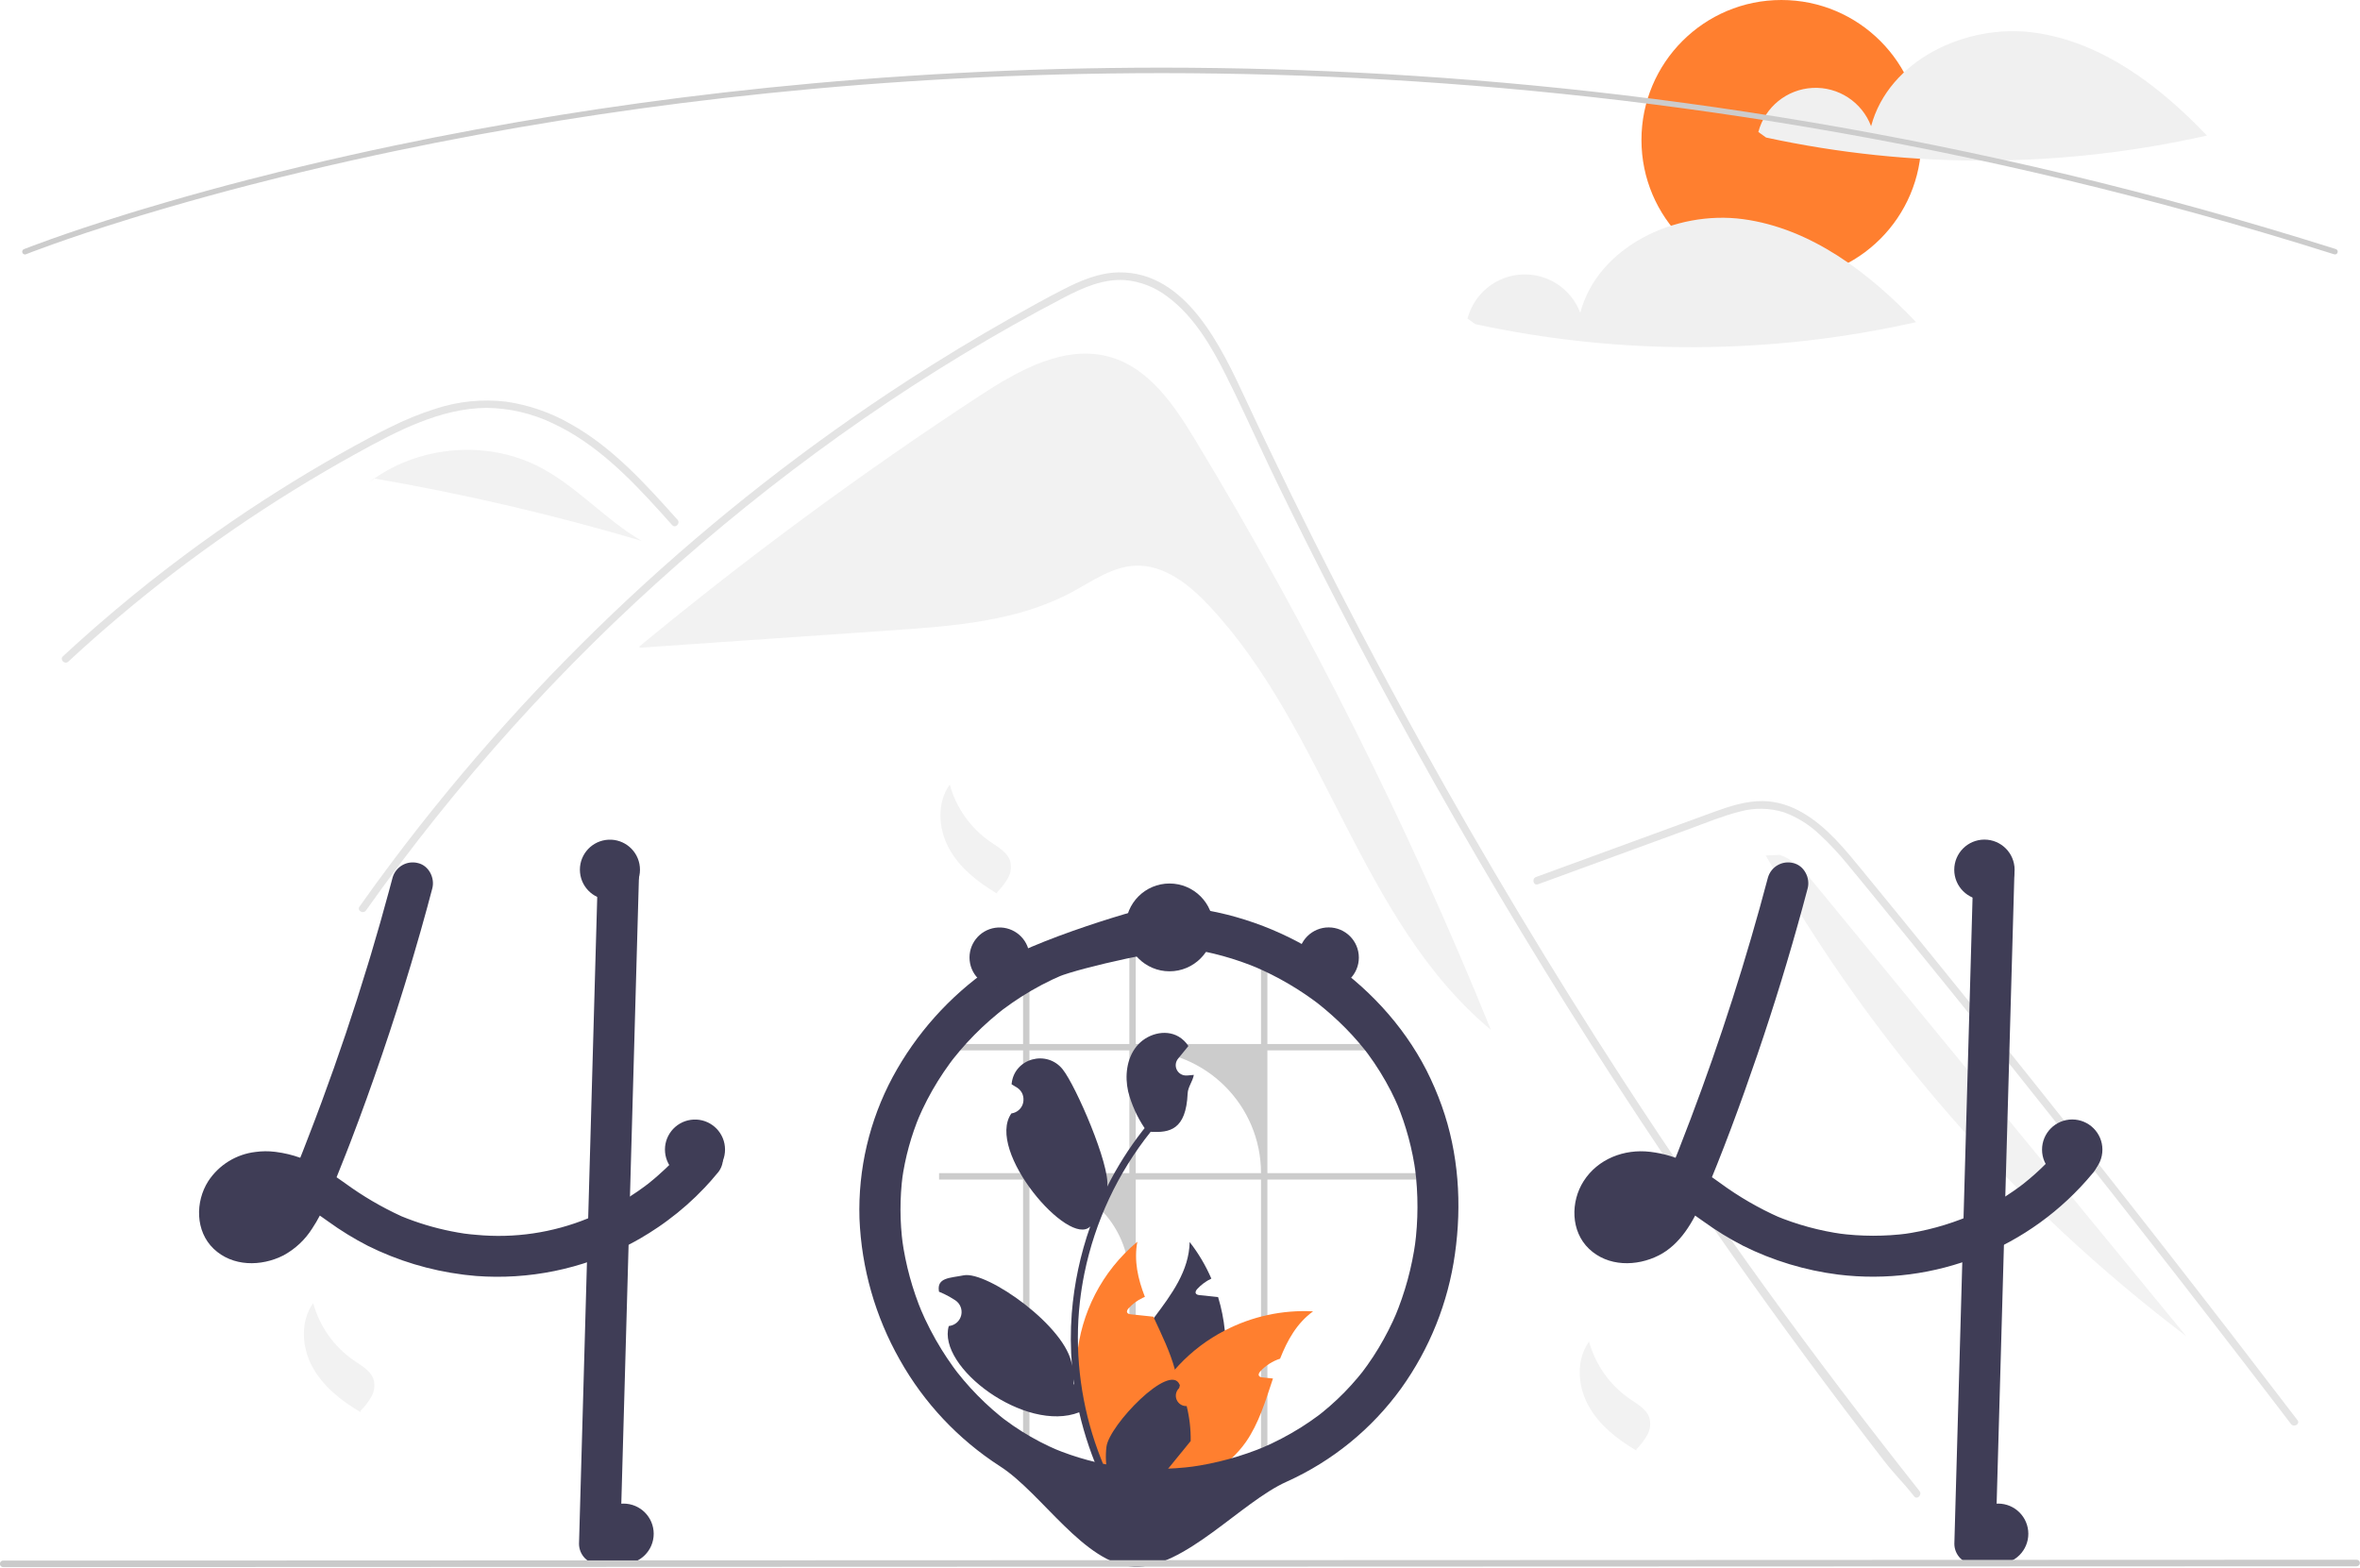
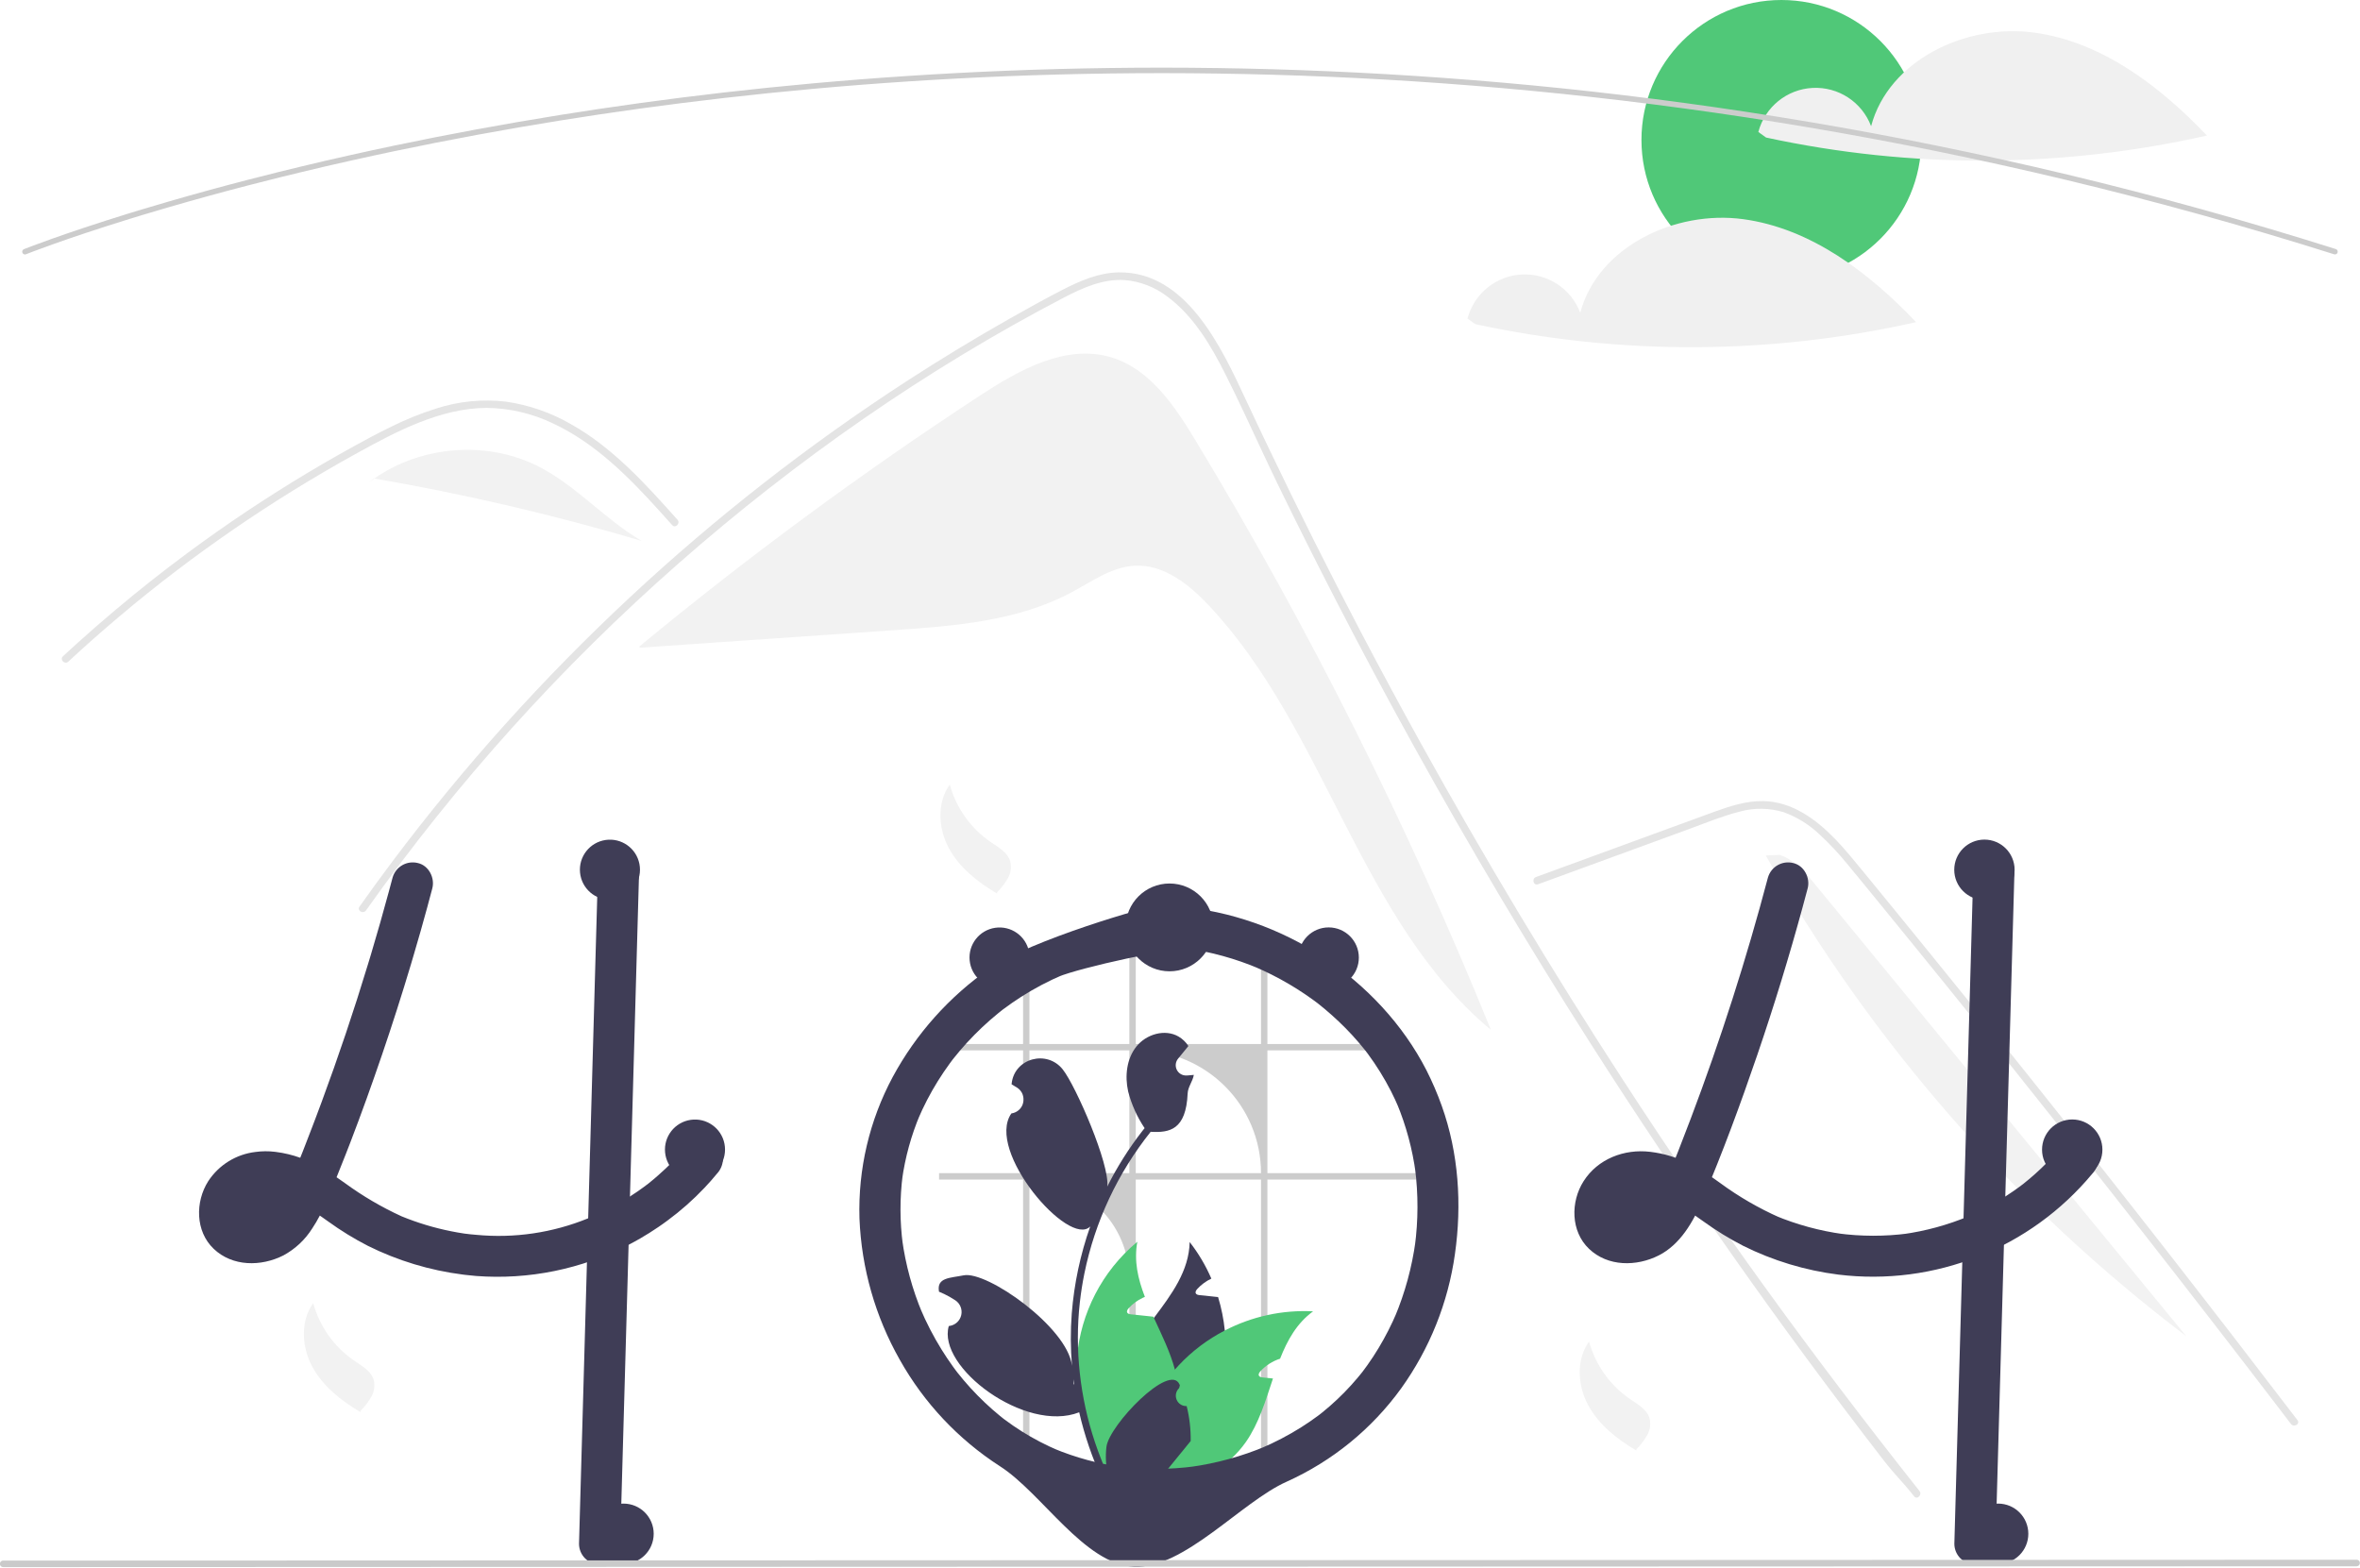
<svg xmlns="http://www.w3.org/2000/svg" data-name="Layer 1" width="860.131" height="571.148" viewBox="0 0 860.131 571.148">
  <path d="M605.67,324.953c-7.669-12.684-16.757-26.228-30.99-30.37-16.482-4.796-33.413,4.732-47.775,14.135a1392.157,1392.157,0,0,0-123.893,91.283l.043.492q46.226-3.188,92.451-6.376c22.265-1.535,45.296-3.283,64.972-13.816,7.467-3.997,14.745-9.336,23.206-9.708,10.512-.462,19.677,6.879,26.88,14.549,42.607,45.371,54.937,114.754,102.738,154.616A1516.995,1516.995,0,0,0,605.67,324.953Z" transform="translate(-169.9343 -164.426)" fill="#f2f2f2" />
  <path d="M867.571,709.781c-4.712-5.95-6.637-7.343-11.285-13.348q-56.764-73.416-106.708-151.792-33.924-53.23-64.483-108.504-14.549-26.278-28.3-52.969-10.67-20.695-20.865-41.638c-1.944-3.988-3.832-7.994-5.711-12.009-4.428-9.442-8.773-18.93-13.439-28.244-5.317-10.616-11.789-21.745-21.553-28.877a29.405,29.405,0,0,0-15.319-5.895c-7.948-.513-15.282,2.769-22.176,6.353-50.439,26.301-97.659,59.276-140.37,96.798A730.778,730.778,0,0,0,303.322,496.247c-1.008,1.439-3.392.064-2.374-1.384q6.009-8.498,12.257-16.813A734.817,734.817,0,0,1,500.805,303.064q18.248-11.826,37.183-22.542c6.362-3.603,12.752-7.16,19.251-10.497,6.371-3.273,13.137-6.215,20.416-6.325,24.77-.385,37.595,27.667,46.405,46.542q4.153,8.911,8.406,17.766,16.075,33.621,33.387,66.628,10.685,20.379,21.837,40.52,34.707,62.718,73.779,122.897c34.506,53.143,68.737,100.089,108.046,149.785C870.596,709.213,868.662,711.175,867.571,709.781Z" transform="translate(-169.9343 -164.426)" fill="#e4e4e4" />
  <path d="M414.916,355.804c-1.439-1.604-2.869-3.209-4.318-4.813-11.422-12.633-23.679-25.118-39.364-32.361a57.11,57.11,0,0,0-23.927-5.546c-8.562.028-16.932,2.273-24.843,5.418-3.74,1.494-7.398,3.19-11.001,4.996-4.116,2.072-8.159,4.281-12.183,6.509q-11.331,6.27-22.368,13.091-21.961,13.572-42.546,29.216-10.671,8.113-20.902,16.758-9.516,8.031-18.646,16.492c-1.302,1.201-3.245-.743-1.944-1.943,1.604-1.494,3.227-2.979,4.85-4.446q6.875-6.215,13.971-12.193,12.939-10.918,26.549-20.993,21.163-15.676,43.783-29.225,11.304-6.765,22.918-12.963c2.338-1.247,4.703-2.466,7.096-3.621a113.116,113.116,0,0,1,16.868-6.866,60.006,60.006,0,0,1,25.476-2.503,66.327,66.327,0,0,1,23.505,8.131c15.401,8.608,27.346,21.919,38.97,34.909C418.033,355.171,416.099,357.124,414.916,355.804Z" transform="translate(-169.9343 -164.426)" fill="#e4e4e4" />
  <path d="M730.477,486.711l36.905-13.498,18.323-6.702c5.968-2.183,11.921-4.667,18.09-6.23a28.539,28.539,0,0,1,16.374.209,37.738,37.738,0,0,1,12.771,7.917,103.64,103.64,0,0,1,10.475,11.186c3.989,4.794,7.92,9.639,11.868,14.467q24.441,29.891,48.563,60.041,24.121,30.15,47.92,60.556,23.857,30.48,47.385,61.216,2.882,3.765,5.76,7.534c1.06,1.388,3.449.02,2.375-1.388Q983.582,650.974,959.549,620.184q-24.092-30.864-48.516-61.466-24.424-30.601-49.179-60.937-6.167-7.558-12.354-15.099c-3.48-4.241-6.92-8.527-10.736-12.474-7.005-7.245-15.758-13.648-26.234-13.822-6.16-.102-12.121,1.852-17.844,3.923-6.17,2.232-12.325,4.506-18.486,6.759l-37.163,13.592-9.291,3.398c-1.649.603-.937,3.262.731,2.652Z" transform="translate(-169.9343 -164.426)" fill="#e4e4e4" />
  <path d="M366.377,334.526c-18.754-9.639-42.771-7.751-60.005,4.291a855.847,855.847,0,0,1,97.371,22.726C390.46,353.759,380.07,341.563,366.377,334.526Z" transform="translate(-169.9343 -164.426)" fill="#f2f2f2" />
  <path d="M306.188,338.784l-3.61,2.935c1.221-1.027,2.491-1.99,3.795-2.901C306.311,338.807,306.249,338.795,306.188,338.784Z" transform="translate(-169.9343 -164.426)" fill="#f2f2f2" />
  <path d="M831.549,486.846c-3.633-4.422-7.56-9.052-12.994-10.848l-5.073.2A575.436,575.436,0,0,0,966.749,651.418Q899.149,569.132,831.549,486.846Z" transform="translate(-169.9343 -164.426)" fill="#f2f2f2" />
  <path d="M516.084,450.367A37.481,37.481,0,0,0,531.015,471.325c2.82,1.92,6.157,3.762,7.122,7.035a8.379,8.379,0,0,1-.874,6.15,24.884,24.884,0,0,1-3.861,5.041l-.137.512c-6.998-4.147-13.656-9.393-17.522-16.551s-4.406-16.539.341-23.145" transform="translate(-169.9343 -164.426)" fill="#f2f2f2" />
  <path d="M749.084,653.367A37.481,37.481,0,0,0,764.015,674.325c2.82,1.92,6.157,3.762,7.122,7.035a8.379,8.379,0,0,1-.874,6.15,24.884,24.884,0,0,1-3.861,5.041l-.137.512c-6.998-4.147-13.656-9.393-17.522-16.551s-4.406-16.539.341-23.145" transform="translate(-169.9343 -164.426)" fill="#f2f2f2" />
  <path d="M284.084,639.367A37.481,37.481,0,0,0,299.015,660.325c2.82,1.92,6.157,3.762,7.122,7.035a8.379,8.379,0,0,1-.874,6.15,24.884,24.884,0,0,1-3.861,5.041l-.137.512c-6.998-4.147-13.656-9.393-17.522-16.551s-4.406-16.539.341-23.145" transform="translate(-169.9343 -164.426)" fill="#f2f2f2" />
-   <circle cx="649.249" cy="51" r="51" fill="#ff7f2f" />
+   <circle cx="649.249" cy="51" r="51" fill="#50c878" />
  <path d="M911.219,176.296c-24.717-3.341-52.935,10.019-59.341,34.124a21.597,21.597,0,0,0-41.094,2.109l2.83,2.027a372.275,372.275,0,0,0,160.659-.726C957.079,195.76,935.935,179.637,911.219,176.296Z" transform="translate(-169.9343 -164.426)" fill="#f0f0f0" />
  <path d="M805.219,244.296c-24.717-3.341-52.935,10.019-59.341,34.124a21.597,21.597,0,0,0-41.094,2.109l2.83,2.027a372.275,372.275,0,0,0,160.659-.726C851.079,263.76,829.935,247.637,805.219,244.296Z" transform="translate(-169.9343 -164.426)" fill="#f0f0f0" />
  <path d="M1020.946,257.154a.982.982,0,0,1-.302-.047C756.237,173.489,523.199,184.424,374.264,208.321c-20.269,3.251-40.591,7.006-60.404,11.161-5.058,1.06-10.306,2.195-15.597,3.378-6.319,1.407-12.554,2.856-18.532,4.306q-3.873.917-7.595,1.849c-3.758.928-7.572,1.895-11.66,2.957-4.568,1.178-9.209,2.413-13.797,3.672a.442.442,0,0,1-.051.015l0.0.001c-5.183,1.415-10.338,2.871-15.323,4.325-2.698.779-5.304,1.548-7.799,2.307-.279.077-.526.151-.776.228l-.536.163c-.311.095-.617.188-.924.275l-.02.006 0.0.001-.812.252c-.968.293-1.912.579-2.841.864-24.545,7.566-38.038,12.949-38.171,13.002a1,1,0,1,1-.744-1.856c.134-.053,13.693-5.463,38.328-13.058.932-.286,1.879-.572,2.85-.866l.754-.234c.026-.01.052-.018.078-.025.305-.087.61-.18.919-.273l.537-.163c.268-.081.531-.161.801-.235,2.479-.754,5.093-1.524,7.798-2.307,4.987-1.455,10.147-2.911,15.334-4.328.016-.006.033-.01.049-.015v-.001c4.604-1.263,9.263-2.503,13.845-3.685,4.094-1.063,7.915-2.032,11.68-2.962q3.738-.93,7.609-1.853c5.985-1.451,12.233-2.902,18.563-4.312,5.299-1.184,10.556-2.322,15.622-3.383,19.843-4.162,40.198-7.923,60.497-11.179C523.096,182.415,756.467,171.463,1021.246,255.201a1.0 1,0,0,1-.301,1.953Z" transform="translate(-169.9343 -164.426)" fill="#ccc" />
  <path d="M432.923,584.266a6.729,6.729,0,0,0-1.7-2.67,6.43,6.43,0,0,0-.92-.71c-2.61-1.74-6.51-2.13-8.99,0a5.81,5.81,0,0,0-.69.71q-1.11,1.365-2.28,2.67c-1.28,1.46-2.59,2.87-3.96,4.24-.39.38-.78.77-1.18,1.15-.23.23-.46.45-.69.67-.88.84-1.78,1.65-2.69,2.45-.48.43-.96.85-1.45,1.26-.73.61-1.46,1.22-2.2,1.81-.07.05-.14.1-.21.16-.02.01-.03.03-.05.04-.01,0-.02,0-.03.02a.179.179,0,0,0-.07.05c-.22.15-.37.25-.48.34.04-.02.08-.05.12-.07-.18.14-.37.28-.55.42-1.75,1.29-3.54,2.53-5.37,3.69a99.21,99.21,0,0,1-14.22,7.55c-.33.13-.67.27-1.01.4a85.97,85.97,0,0,1-40.85,6.02q-2.13-.165-4.26-.45c-1.64-.24-3.27-.53-4.89-.86a97.932,97.932,0,0,1-18.02-5.44,118.652,118.652,0,0,1-20.66-12.12c-1-.71-2.01-1.42-3.02-2.11,1.15-2.82,2.28-5.64,3.38-8.48.55-1.37,1.08-2.74,1.6-4.12,4.09-10.63,7.93-21.36,11.61-32.13q5.58-16.365,10.53-32.92.51-1.68.99-3.36,2.595-8.745,4.98-17.53c.15-.57.31-1.13.45-1.7q.69-2.52,1.35-5.04c1-3.79-1.26-8.32-5.24-9.23a7.634,7.634,0,0,0-9.22,5.24c-.43,1.62-.86,3.23-1.3,4.85q-3.165,11.745-6.66,23.41-.51,1.68-1.02,3.36-7.71,25.41-16.93,50.31-1.11,3.015-2.25,6.01c-.37.98-.74,1.96-1.12,2.94-.73,1.93-1.48,3.86-2.23,5.79-.43,1.13-.87,2.26-1.31,3.38-.29.71-.57,1.42-.85,2.12a41.809,41.809,0,0,0-8.81-2.12l-.48-.06a27.397,27.397,0,0,0-7.01.06,23.914,23.914,0,0,0-17.24,10.66c-4.77,7.51-4.71,18.25,1.98,24.63,6.89,6.57,17.32,6.52,25.43,2.41a28.351,28.351,0,0,0,10.52-9.86,50.569,50.569,0,0,0,2.74-4.65c.21.14.42.28.63.43.8.56,1.6,1.13,2.39,1.69a111.738,111.738,0,0,0,14.51,8.91,108.359,108.359,0,0,0,34.62,10.47c.27.03.53.07.8.1,1.33.17,2.67.3,4.01.41a103.782,103.782,0,0,0,55.58-11.36q2.175-1.125,4.31-2.36,3.315-1.92,6.48-4.08c1.15-.78,2.27-1.57,3.38-2.4a101.042,101.042,0,0,0,13.51-11.95q2.355-2.475,4.51-5.11a8.061,8.061,0,0,0,2.2-5.3A7.564,7.564,0,0,0,432.923,584.266Zm-165.59,23.82c.21-.15.42-.31.62-.47C267.893,607.766,267.603,607.936,267.333,608.086Zm3.21-3.23c-.23.26-.44.52-.67.78a23.366,23.366,0,0,1-2.25,2.2c-.11.1-.23.2-.35.29a.01.01,0,0,0-.01.01,3.804,3.804,0,0,0-.42.22q-.645.39-1.32.72a17.005,17.005,0,0,1-2.71.75,16.799,16.799,0,0,1-2.13.02h-.02a14.823,14.823,0,0,1-1.45-.4c-.24-.12-.47-.26-.7-.4-.09-.08-.17-.16-.22-.21a2.44,2.44,0,0,1-.27-.29.01.01,0,0,0-.01-.01c-.11-.2-.23-.4-.34-.6a.031.031,0,0,1-.01-.02c-.08-.25-.15-.51-.21-.77a12.511,12.511,0,0,1,.01-1.37,13.467,13.467,0,0,1,.54-1.88,11.068,11.068,0,0,1,.69-1.26c.02-.04.12-.2.23-.38.01-.01.01-.01.01-.02.15-.17.3-.35.46-.51.27-.3.56-.56.85-.83a18.022,18.022,0,0,1,1.75-1.01,19.481,19.481,0,0,1,2.93-.79,24.989,24.989,0,0,1,4.41.04,30.301,30.301,0,0,1,4.1,1.01,36.945,36.945,0,0,1-2.77,4.54C270.623,604.746,270.583,604.806,270.543,604.856Zm-11.12-3.29a2.18,2.18,0,0,1-.31.39A1.409,1.409,0,0,1,259.423,601.566Z" transform="translate(-169.9343 -164.426)" fill="#3f3d56" />
  <path d="M402.863,482.136q-.135,4.71-.27,9.42-.285,10.455-.59,20.92-.315,11.775-.66,23.54-.165,6.075-.34,12.15-.465,16.365-.92,32.72c-.03,1.13-.07,2.25-.1,3.38q-.225,8.115-.45,16.23-.255,8.805-.5,17.61-.18,6.6-.37,13.21-1.35,47.895-2.7,95.79a7.648,7.648,0,0,1-7.5,7.5,7.561,7.561,0,0,1-7.5-7.5q.75-26.94,1.52-53.88.675-24.36,1.37-48.72.225-8.025.45-16.06.345-12.09.68-24.18c.03-1.13.07-2.25.1-3.38.02-.99.05-1.97.08-2.96q.66-23.475,1.32-46.96.27-9.24.52-18.49.3-10.545.6-21.08c.09-3.09.17-6.17.26-9.26a7.648,7.648,0,0,1,7.5-7.5A7.561,7.561,0,0,1,402.863,482.136Z" transform="translate(-169.9343 -164.426)" fill="#3f3d56" />
  <path d="M814.291,484.217a893.238,893.238,0,0,1-28.161,87.941c-3.007,7.946-6.083,15.877-9.371,23.712l.756-1.792a54.583,54.583,0,0,1-5.59,10.612q-.229.321-.467.636,1.166-1.49.443-.589c-.254.301-.505.602-.768.895a23.664,23.664,0,0,1-2.249,2.203q-.301.258-.612.504l.938-.729c-.109.257-.873.597-1.111.743a18.254,18.254,0,0,1-2.405,1.219l1.792-.756a19.086,19.086,0,0,1-4.231,1.161l1.994-.268a17.021,17.021,0,0,1-4.298.046l1.994.268a14.002,14.002,0,0,1-3.405-.917l1.792.756a12.012,12.012,0,0,1-1.679-.896c-.271-.177-1.105-.809-.015.025,1.133.866.146.074-.088-.156-.194-.192-.37-.4-.56-.595-.882-.905.996,1.557.397.499a18.182,18.182,0,0,1-.878-1.637l.756,1.792a11.925,11.925,0,0,1-.728-2.651l.268,1.994a13.651,13.651,0,0,1-.003-3.405l-.268,1.994a15.964,15.964,0,0,1,.995-3.68l-.756,1.792a16.729,16.729,0,0,1,1.178-2.298,6.729,6.729,0,0,1,.729-1.071c.049.016-1.269,1.513-.569.757.183-.198.354-.406.539-.602.296-.314.614-.601.926-.898,1.045-.994-1.462.966-.257.179a19.049,19.049,0,0,1,2.749-1.499l-1.792.756a20.311,20.311,0,0,1,4.995-1.34l-1.994.268a25.628,25.628,0,0,1,6.461.076l-1.994-.268a33.211,33.211,0,0,1,7.892,2.22l-1.792-.756c5.39,2.314,10.163,5.749,14.928,9.118a111.95,111.95,0,0,0,14.506,8.906,108.388,108.388,0,0,0,34.622,10.474,103.933,103.933,0,0,0,92.586-36.752,8.078,8.078,0,0,0,2.197-5.303,7.632,7.632,0,0,0-2.197-5.303c-2.752-2.526-7.949-3.239-10.607,0a95.636,95.636,0,0,1-8.107,8.727q-2.017,1.914-4.142,3.71-1.214,1.026-2.461,2.011c-.393.311-1.619,1.138.263-.197-.431.306-.845.64-1.271.955a99.269,99.269,0,0,1-20.332,11.565l1.792-.756a96.836,96.836,0,0,1-24.171,6.622l1.994-.268a97.643,97.643,0,0,1-25.754-.038l1.994.268a99.8,99.8,0,0,1-24.857-6.77l1.792.756a116.025,116.025,0,0,1-21.736-12.591,86.877,86.877,0,0,0-11.113-6.994,42.824,42.824,0,0,0-14.438-4.389c-9.439-1.111-19.057,2.566-24.246,10.72-4.776,7.505-4.714,18.244,1.974,24.625,6.888,6.572,17.318,6.517,25.436,2.406,7.817-3.959,12.513-12.185,15.815-19.942,7.431-17.455,14.01-35.314,20.14-53.263q9.097-26.637,16.499-53.813.917-3.366,1.807-6.739c1.001-3.789-1.261-8.32-5.238-9.226a7.633,7.633,0,0,0-9.226,5.238Z" transform="translate(-169.9343 -164.426)" fill="#3f3d56" />
  <path d="M889.124,482.136l-2.7,95.793-2.685,95.294-1.518,53.884a7.565,7.565,0,0,0,7.5,7.5,7.649,7.649,0,0,0,7.5-7.5l2.7-95.793,2.685-95.294,1.518-53.884a7.565,7.565,0,0,0-7.5-7.5,7.649,7.649,0,0,0-7.5,7.5Z" transform="translate(-169.9343 -164.426)" fill="#3f3d56" />
  <path d="M629.526,700.361h2.329V594.319h54.329v-2.323H631.855V547.252H673.81q-.923-1.173-1.899-2.317H631.855V515.382c-.77-.328-1.547-.645-2.329-.944V544.935h-45.652V507.07c-.782.036-1.553.09-2.329.155v37.71h-36.42V516.684c-.782.346-1.553.711-2.317,1.093V544.935h-30.616v2.317h30.616v44.744h-30.616v2.323h30.616V700.361h2.317V594.319a36.413,36.413,0,0,1,36.42,36.42v69.622h2.329V594.319h45.652Zm-84.401-108.365V547.252h36.42v44.744Zm38.749,0V547.252h.914a44.741,44.741,0,0,1,44.738,44.744Z" transform="translate(-169.9343 -164.426)" opacity="0.2" />
  <path d="M615.303,668.566a63.059,63.059,0,0,1-20.05,33.7c-.74.64-1.48,1.26-2.25,1.87q-2.805.255-5.57.52c-1.53.14-3.04.29-4.54.43l-.27.03-.19-1.64-.76-6.64a37.623,37.623,0,0,1-3.3-32.44c2.64-7.12,7.42-13.41,12.12-19.65,6.49-8.62,12.8-17.14,13.03-27.65a60.544,60.544,0,0,1,7.9,13.33,16.432,16.432,0,0,0-5.12,3.77c-.41.45-.82,1.08-.54,1.62.24.46.84.57,1.36.63,1.25.13,2.51.26,3.76.39,1,.11,2,.21,3,.32a63.99,63.99,0,0,1,2.45,12.18A61.189,61.189,0,0,1,615.303,668.566Z" transform="translate(-169.9343 -164.426)" fill="#3f3d56" />
-   <path d="M648.503,642.356c-5.9,4.29-9.35,10.46-12.03,17.26a16.628,16.628,0,0,0-7.17,4.58c-.41.45-.82,1.08-.54,1.62.24.46.84.57,1.36.63,1.25.13,2.51.26,3.76.39-2.68,8.04-5.14,16.36-9.88,23.15a36.989,36.989,0,0,1-12.03,10.91,38.492,38.492,0,0,1-4.02,1.99q-7.62.585-14.95,1.25-2.805.255-5.57.52c-1.53.14-3.04.29-4.54.43q-.015-.825,0-1.65a63.304,63.304,0,0,1,15.25-39.86c.45-.52.91-1.03,1.38-1.54a61.792,61.792,0,0,1,16.81-12.7A62.654,62.654,0,0,1,648.503,642.356Z" transform="translate(-169.9343 -164.426)" fill="#ff7f2f" />
-   <path d="M589.163,699.526l-1.15,3.4-.58,1.73c-1.53.14-3.04.29-4.54.43l-.27.03c-1.66.17-3.31.34-4.96.51-.43-.5-.86-1.01-1.28-1.53a62.03,62.03,0,0,1,8.07-87.11c-1.32,6.91.22,13.53,2.75,20.1-.27.11-.53.22-.78.34a16.432,16.432,0,0,0-5.12,3.77c-.41.45-.82,1.08-.54,1.62.24.46.84.57,1.36.63,1.25.13,2.51.26,3.76.39,1,.11,2,.21,3,.32q.705.075,1.41.15c.07.15.13.29.2.44,2.85,6.18,5.92,12.39,7.65,18.83a43.666,43.666,0,0,1,1.02,4.91A37.604,37.604,0,0,1,589.163,699.526Z" transform="translate(-169.9343 -164.426)" fill="#ff7f2f" />
+   <path d="M648.503,642.356c-5.9,4.29-9.35,10.46-12.03,17.26a16.628,16.628,0,0,0-7.17,4.58c-.41.45-.82,1.08-.54,1.62.24.46.84.57,1.36.63,1.25.13,2.51.26,3.76.39-2.68,8.04-5.14,16.36-9.88,23.15a36.989,36.989,0,0,1-12.03,10.91,38.492,38.492,0,0,1-4.02,1.99q-7.62.585-14.95,1.25-2.805.255-5.57.52c-1.53.14-3.04.29-4.54.43q-.015-.825,0-1.65a63.304,63.304,0,0,1,15.25-39.86c.45-.52.91-1.03,1.38-1.54a61.792,61.792,0,0,1,16.81-12.7A62.654,62.654,0,0,1,648.503,642.356Z" transform="translate(-169.9343 -164.426)" fill="#50c878" />
+   <path d="M589.163,699.526l-1.15,3.4-.58,1.73c-1.53.14-3.04.29-4.54.43l-.27.03c-1.66.17-3.31.34-4.96.51-.43-.5-.86-1.01-1.28-1.53a62.03,62.03,0,0,1,8.07-87.11c-1.32,6.91.22,13.53,2.75,20.1-.27.11-.53.22-.78.34a16.432,16.432,0,0,0-5.12,3.77c-.41.45-.82,1.08-.54,1.62.24.46.84.57,1.36.63,1.25.13,2.51.26,3.76.39,1,.11,2,.21,3,.32q.705.075,1.41.15c.07.15.13.29.2.44,2.85,6.18,5.92,12.39,7.65,18.83a43.666,43.666,0,0,1,1.02,4.91A37.604,37.604,0,0,1,589.163,699.526Z" transform="translate(-169.9343 -164.426)" fill="#50c878" />
  <path d="M689.821,554.487c-8.609-16.792-21.946-30.921-37.632-41.304a114.237,114.237,0,0,0-52.563-18.38q-3.69-.335-7.399-.393c-2.921-.044-46.866,12.632-61.587,22.982a114.295,114.295,0,0,0-35.333,39.527,102.5,102.5,0,0,0-12.126,51.633,113.564,113.564,0,0,0,14.703,51.476,110.475,110.475,0,0,0,36.444,38.746C549.667,708.561,565.074,734.51,583.183,735.426c18.246.923,39.054-23.555,55.695-30.987a104.425,104.425,0,0,0,41.726-34.005,110.25,110.25,0,0,0,19.599-48.948c2.574-18.083,1.374-36.733-4.801-54.016a111.86,111.86,0,0,0-5.58-12.983c-1.78-3.505-6.996-4.796-10.261-2.691a7.68,7.68,0,0,0-2.691,10.261q1.568,3.088,2.915,6.278l-.756-1.792a101.151,101.151,0,0,1,6.876,25.538l-.268-1.994a109.229,109.229,0,0,1-.066,28.683l.268-1.994a109.734,109.734,0,0,1-7.555,27.674l.756-1.792a104.212,104.212,0,0,1-6.672,13.098q-1.923,3.186-4.081,6.222c-.632.888-1.283,1.761-1.939,2.631-.856,1.136,1.167-1.483.282-.369-.151.19-.3.38-.452.569q-.681.852-1.382,1.688a93.613,93.613,0,0,1-10.176,10.384q-1.366,1.192-2.778,2.331c-.469.378-.932.773-1.421,1.125.019-.013,1.58-1.199.656-.511-.29.216-.579.436-.87.652q-2.91,2.156-5.974,4.092a103.485,103.485,0,0,1-14.756,7.713l1.792-.756a109.215,109.215,0,0,1-27.597,7.552l1.994-.268a108.154,108.154,0,0,1-28.589.051l1.994.268a99.835,99.835,0,0,1-25.095-6.784l1.792.756a93.643,93.643,0,0,1-13.416-6.991q-3.174-2-6.184-4.247c-.286-.214-.57-.43-.855-.645-.915-.691.658.51.67.518a19.169,19.169,0,0,1-1.535-1.225q-1.454-1.184-2.861-2.422a101.989,101.989,0,0,1-10.493-10.709q-1.213-1.434-2.374-2.911c-.335-.426-.947-1.29.404.529-.178-.239-.362-.474-.542-.712q-.647-.858-1.276-1.728-2.203-3.048-4.188-6.246a109.29,109.29,0,0,1-7.805-15.108l.756,1.792a106.588,106.588,0,0,1-7.34-26.837l.268,1.994a97.866,97.866,0,0,1-.048-25.636l-.268,1.994A94.673,94.673,0,0,1,505.276,570.55l-.756,1.792a101.557,101.557,0,0,1,7.195-13.856q2.066-3.323,4.378-6.485.525-.718,1.062-1.428c.324-.428,1.215-1.493-.305.388.149-.184.293-.374.439-.56q1.269-1.608,2.6-3.165A107.402,107.402,0,0,1,530.772,536.215q1.474-1.292,2.995-2.529.691-.562,1.391-1.113c.187-.147.376-.291.562-.439-1.997,1.59-.555.433-.102.093q3.134-2.348,6.435-4.461a103.644,103.644,0,0,1,15.387-8.108l-1.792.756c7.76-3.258,42.141-10.949,48.394-10.11l-1.994-.268A106.225,106.225,0,0,1,628.768,517.419l-1.792-.756a110.313,110.313,0,0,1,12.6,6.329q3.043,1.784,5.967,3.763,1.384.937,2.738,1.915.677.489,1.346.989c.248.185.494.373.741.558,1.039.779-1.431-1.128-.342-.267a110.843,110.843,0,0,1,10.368,9.253q2.401,2.445,4.637,5.045,1.147,1.334,2.246,2.708c.364.455,1.605,2.101.084.085.372.493.747.982,1.114,1.479a97.977,97.977,0,0,1,8.392,13.538c1.793,3.498,6.987,4.802,10.261,2.691A7.677,7.677,0,0,0,689.821,554.487Z" transform="translate(-169.9343 -164.426)" fill="#3f3d56" />
  <path d="M602.431,676.882a3.78,3.78,0,0,1-2.739-6.551c.095-.379.164-.651.259-1.03q-.051-.124-.103-.247c-3.48-8.298-25.685,14.833-26.645,22.632a30.029,30.029,0,0,0,.527,10.328A120.392,120.392,0,0,1,562.778,652.01a116.202,116.202,0,0,1,.721-12.963q.597-5.293,1.657-10.511a121.787,121.787,0,0,1,24.151-51.616c6.874.384,12.898-.663,13.48-13.985.103-2.37,1.861-4.422,2.248-6.756-.656.086-1.323.14-1.979.183-.204.011-.42.021-.624.032l-.077.003a3.745,3.745,0,0,1-3.076-6.101q.425-.523.851-1.046c.43-.538.871-1.065,1.302-1.603a1.865,1.865,0,0,0,.14-.161c.495-.613.99-1.216,1.485-1.829a10.829,10.829,0,0,0-3.55-3.432c-4.959-2.905-11.801-.893-15.384,3.593-3.593,4.486-4.271,10.779-3.023,16.384a43.398,43.398,0,0,0,6.003,13.383c-.269.344-.549.678-.818,1.022a122.574,122.574,0,0,0-12.794,20.268c1.016-7.939-11.412-36.608-16.218-42.681-5.773-7.294-17.611-4.111-18.628,5.136q-.015.134-.029.268,1.071.604,2.096,1.282a5.127,5.127,0,0,1-2.067,9.33l-.105.016c-9.556,13.644,21.077,49.155,28.745,41.181a125.11,125.11,0,0,0-6.734,31.693,118.664,118.664,0,0,0,.086,19.16l-.032-.226C558.902,648.154,529.674,627.514,521.139,629.233c-4.917.99-9.76.765-9.013,5.725q.018.119.036.237a34.442,34.442,0,0,1,3.862,1.861q1.071.604,2.096,1.282a5.127,5.127,0,0,1-2.067,9.33l-.105.016c-.075.011-.14.022-.215.032-4.35,14.966,27.907,39.12,47.518,31.435h.011a125.075,125.075,0,0,0,8.402,24.528H601.679c.108-.334.204-.678.301-1.011a34.102,34.102,0,0,1-8.305-.495c2.227-2.733,4.454-5.487,6.681-8.219a1.861,1.861,0,0,0,.14-.161c1.13-1.398,2.27-2.786,3.399-4.185l.001-.002a49.952,49.952,0,0,0-1.464-12.725Zm-34.371-67.613.016-.021-.016.043Zm-6.648,59.932-.258-.581c.011-.42.011-.839,0-1.269,0-.118-.021-.237-.021-.355.097.742.183,1.485.29,2.227Z" transform="translate(-169.9343 -164.426)" fill="#3f3d56" />
  <circle cx="95.249" cy="439" r="11" fill="#3f3d56" />
  <circle cx="227.249" cy="559" r="11" fill="#3f3d56" />
  <circle cx="728.249" cy="559" r="11" fill="#3f3d56" />
  <circle cx="755.249" cy="419" r="11" fill="#3f3d56" />
  <circle cx="723.249" cy="317" r="11" fill="#3f3d56" />
  <path d="M434.183,583.426a10.949,10.949,0,1,1-.21-2.16A10.992,10.992,0,0,1,434.183,583.426Z" transform="translate(-169.9343 -164.426)" fill="#3f3d56" />
  <circle cx="484.249" cy="349" r="11" fill="#3f3d56" />
  <path d="M545.183,513.426a10.949,10.949,0,1,1-.21-2.16A10.992,10.992,0,0,1,545.183,513.426Z" transform="translate(-169.9343 -164.426)" fill="#3f3d56" />
  <path d="M403.183,481.426a10.949,10.949,0,1,1-.21-2.16A10.992,10.992,0,0,1,403.183,481.426Z" transform="translate(-169.9343 -164.426)" fill="#3f3d56" />
  <circle cx="599.249" cy="443" r="11" fill="#3f3d56" />
  <circle cx="426.249" cy="338" r="16" fill="#3f3d56" />
  <path d="M1028.875,735.267l-857.75.307a1.191,1.191,0,1,1,0-2.381l857.75-.307a1.191,1.191,0,0,1,0,2.381Z" transform="translate(-169.9343 -164.426)" fill="#cacaca" />
</svg>
